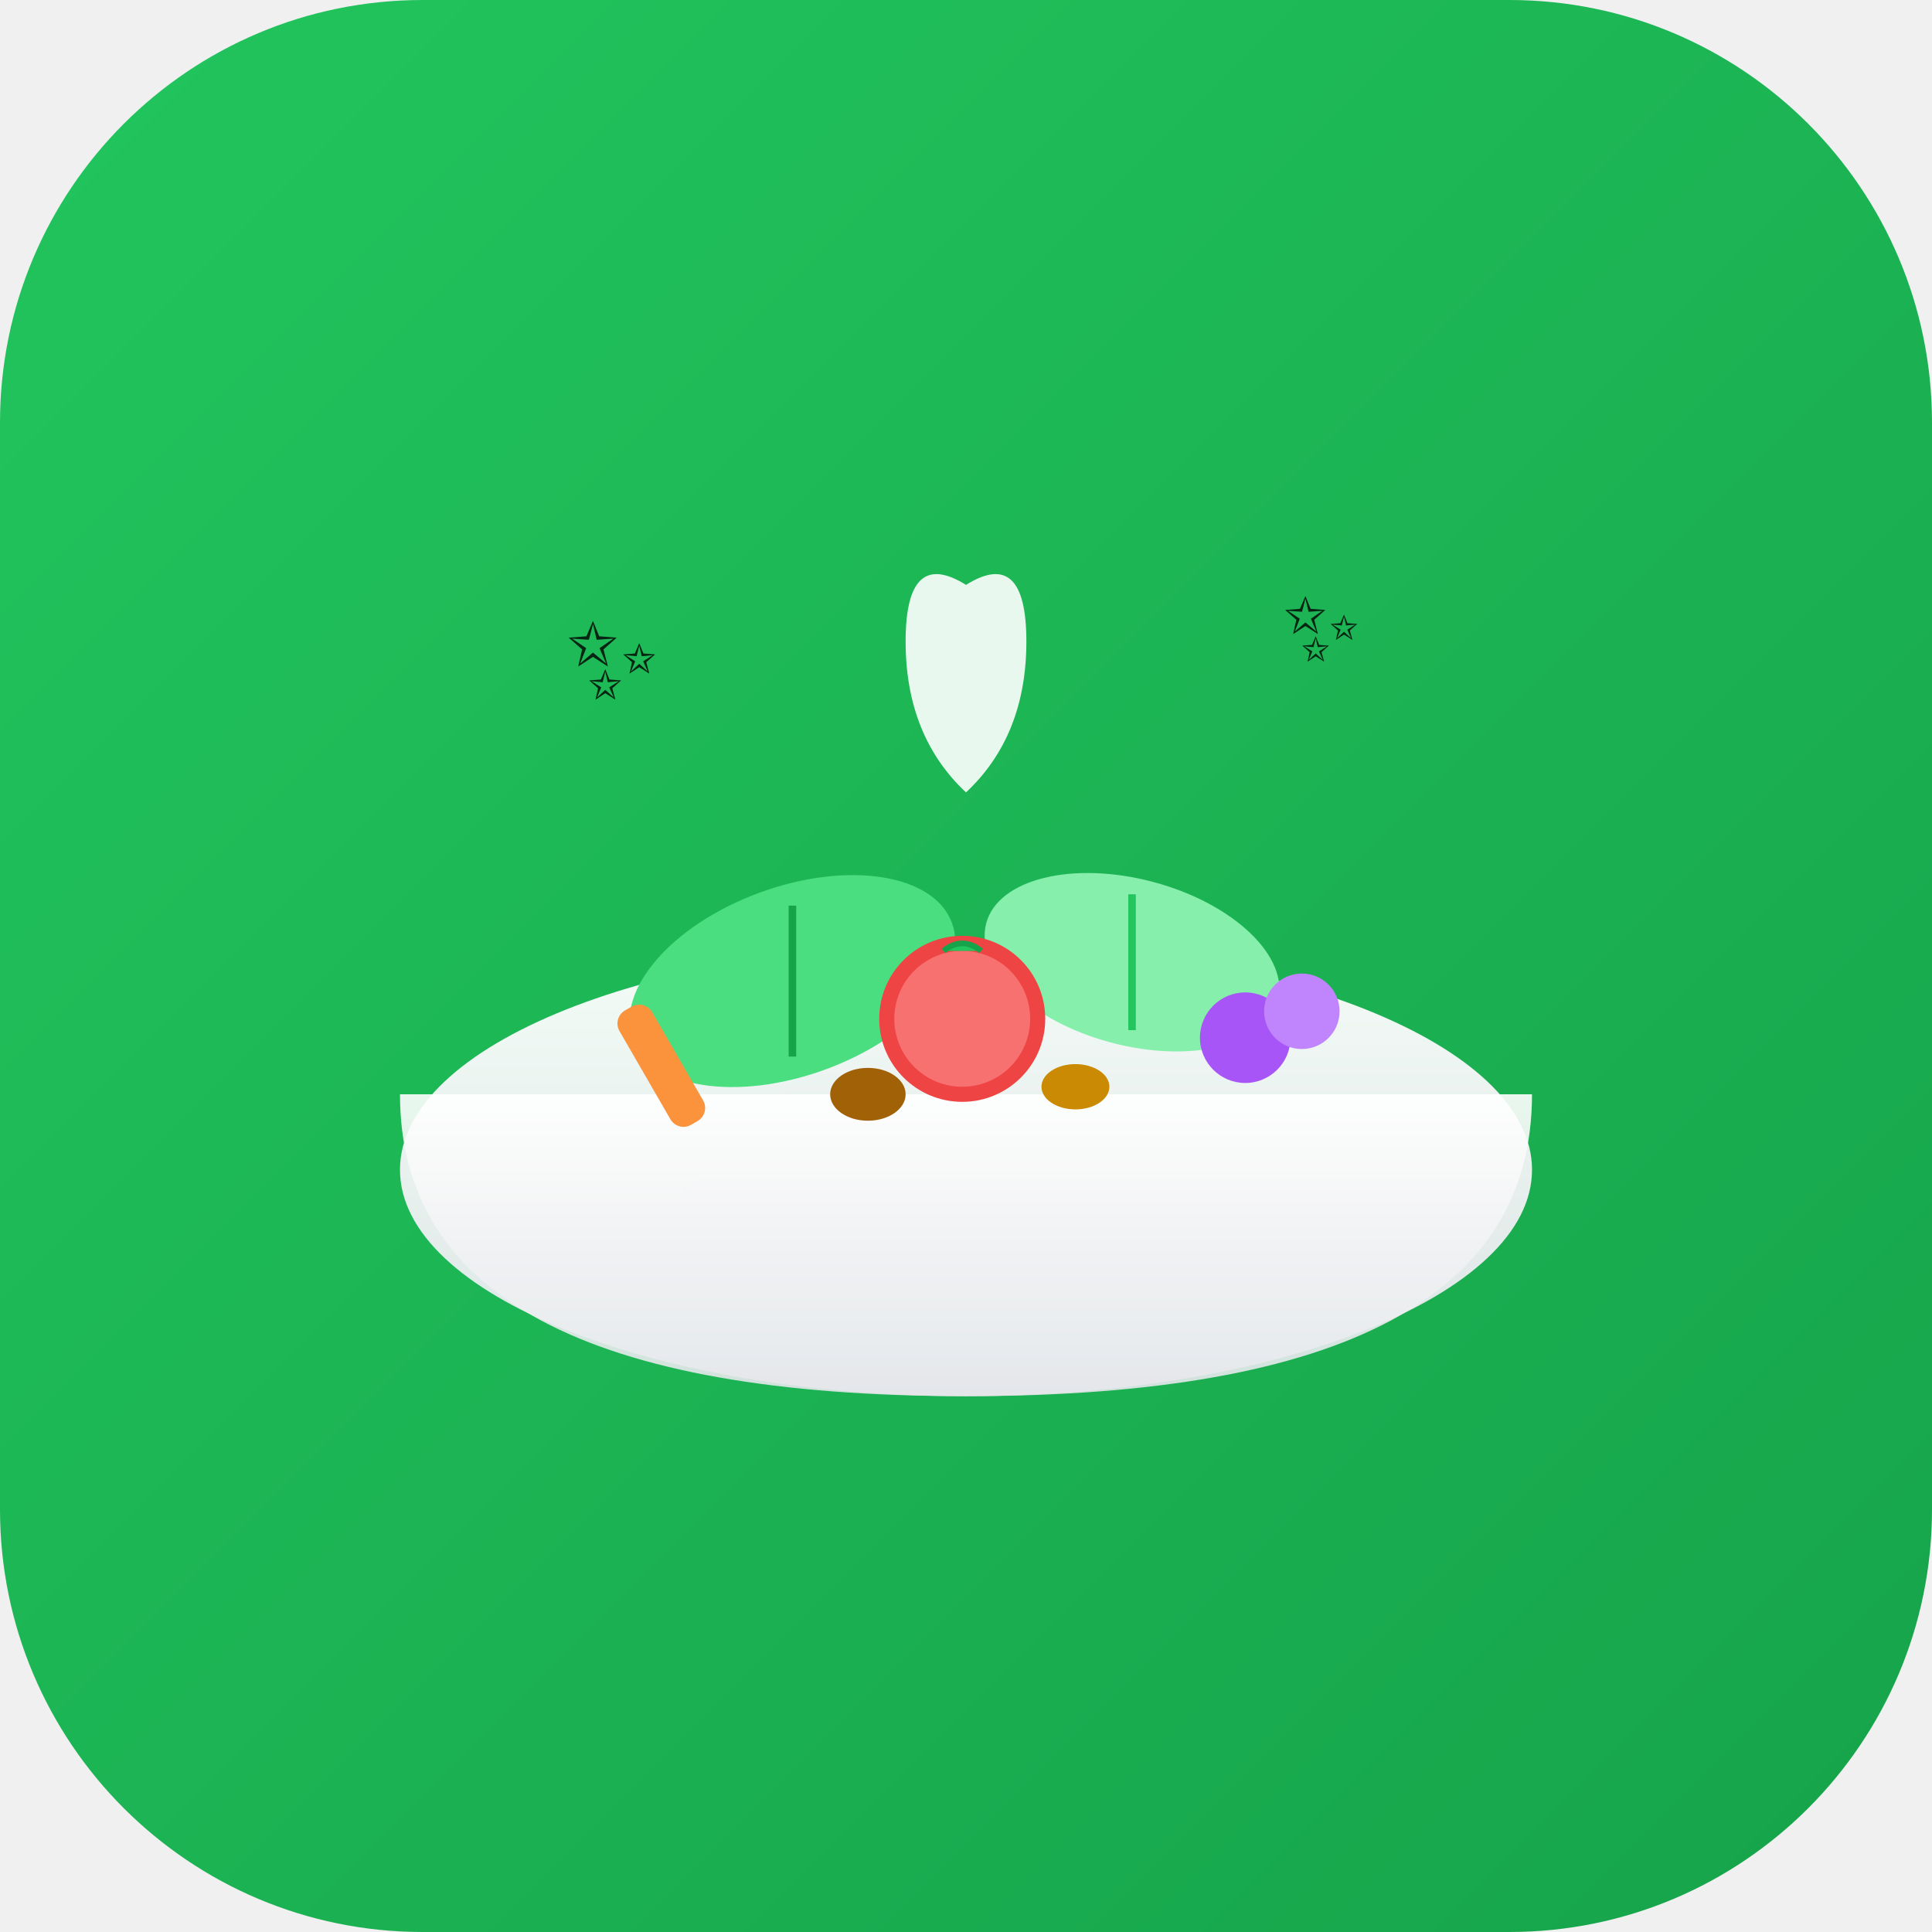
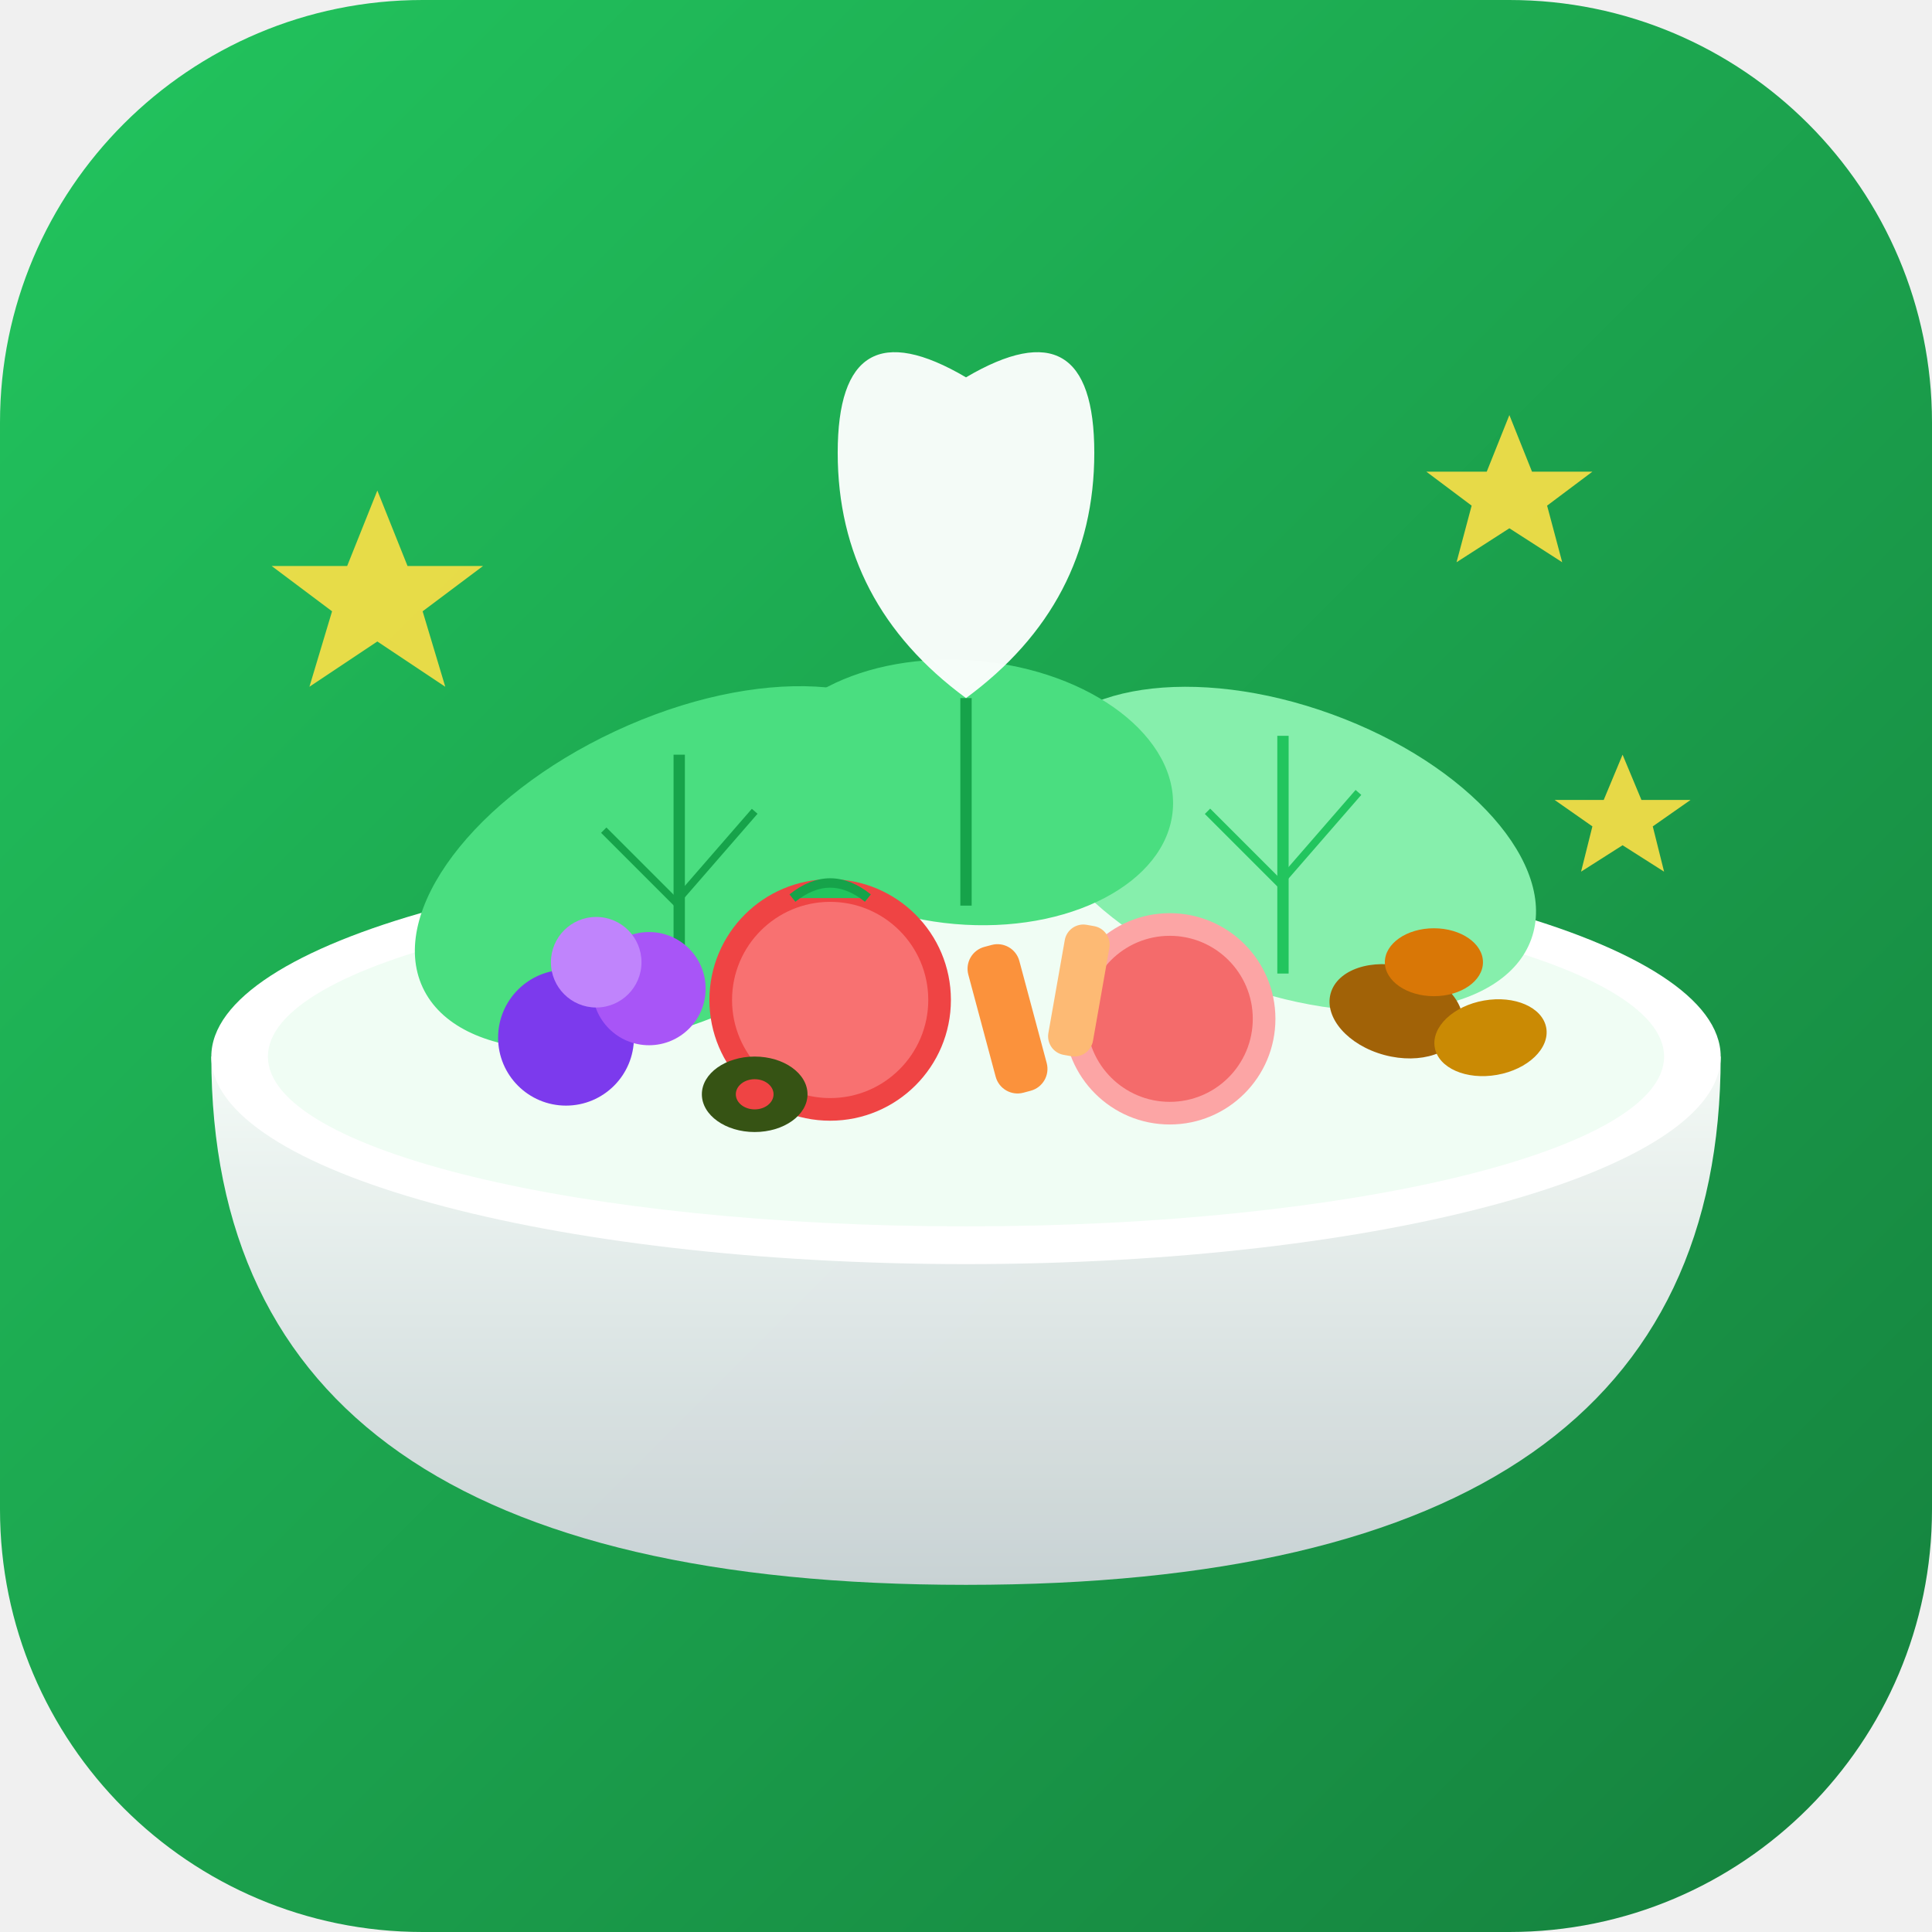
<svg xmlns="http://www.w3.org/2000/svg" viewBox="0 0 512 512">
  <defs>
    <linearGradient id="bg" x1="0%" y1="0%" x2="100%" y2="100%">
      <stop offset="0%" style="stop-color:#22c55e" />
-       <stop offset="100%" style="stop-color:#16a34a" />
+       <stop offset="100%" style="stop-color:#15803d" />
    </linearGradient>
    <linearGradient id="bowl" x1="0%" y1="0%" x2="0%" y2="100%">
      <stop offset="0%" style="stop-color:#ffffff" />
-       <stop offset="100%" style="stop-color:#e5e7eb" />
+       <stop offset="100%" style="stop-color:#d1d5db" />
    </linearGradient>
  </defs>
  <rect width="512" height="512" rx="112" fill="url(#bg)" />
-   <ellipse cx="256" cy="310" rx="150" ry="60" fill="url(#bowl)" opacity="0.95" />
-   <path d="M106 290 Q106 370 256 370 Q406 370 406 290" fill="url(#bowl)" opacity="0.9" />
-   <ellipse cx="210" cy="260" rx="45" ry="25" fill="#4ade80" transform="rotate(-20 210 260)" />
-   <line x1="210" y1="240" x2="210" y2="280" stroke="#16a34a" stroke-width="2" />
-   <ellipse cx="300" cy="255" rx="40" ry="22" fill="#86efac" transform="rotate(15 300 255)" />
-   <line x1="300" y1="237" x2="300" y2="273" stroke="#22c55e" stroke-width="2" />
-   <circle cx="255" cy="270" r="22" fill="#ef4444" />
-   <circle cx="255" cy="270" r="18" fill="#f87171" />
-   <path d="M250 252 Q255 248 260 252" fill="#22c55e" stroke="#16a34a" stroke-width="1.5" />
-   <rect x="170" y="265" width="10" height="35" rx="4" fill="#fb923c" transform="rotate(-30 175 282)" />
-   <circle cx="330" cy="275" r="12" fill="#a855f7" />
-   <circle cx="345" cy="268" r="10" fill="#c084fc" />
-   <ellipse cx="230" cy="290" rx="10" ry="7" fill="#a16207" />
-   <ellipse cx="285" cy="288" rx="9" ry="6" fill="#ca8a04" />
-   <path d="M240 170 Q240 145 256 155 Q272 145 272 170 Q272 195 256 210 Q240 195 240 170Z" fill="#ffffff" opacity="0.9" />
-   <text x="150" y="185" font-size="30" opacity="0.8">✨</text>
-   <text x="340" y="175" font-size="25" opacity="0.8">✨</text>
+   <path d="M56 280 Q56 420 256 420 Q456 420 456 280" fill="url(#bowl)" opacity="0.95" />
+   <ellipse cx="256" cy="280" rx="200" ry="55" fill="#ffffff" />
+   <ellipse cx="256" cy="280" rx="185" ry="45" fill="#f0fdf4" />
+   <ellipse cx="180" cy="230" rx="75" ry="40" fill="#4ade80" transform="rotate(-25 180 230)" />
+   <line x1="180" y1="200" x2="180" y2="265" stroke="#16a34a" stroke-width="3" />
+   <line x1="160" y1="220" x2="180" y2="240" stroke="#16a34a" stroke-width="2" />
+   <line x1="200" y1="215" x2="180" y2="238" stroke="#16a34a" stroke-width="2" />
+   <ellipse cx="340" cy="225" rx="70" ry="38" fill="#86efac" transform="rotate(20 340 225)" />
+   <line x1="340" y1="195" x2="340" y2="258" stroke="#22c55e" stroke-width="3" />
+   <line x1="320" y1="215" x2="340" y2="235" stroke="#22c55e" stroke-width="2" />
+   <line x1="360" y1="210" x2="340" y2="233" stroke="#22c55e" stroke-width="2" />
+   <ellipse cx="256" cy="210" rx="55" ry="35" fill="#4ade80" transform="rotate(5 256 210)" />
+   <line x1="256" y1="185" x2="256" y2="240" stroke="#16a34a" stroke-width="3" />
+   <circle cx="220" cy="265" r="32" fill="#ef4444" />
+   <circle cx="220" cy="265" r="26" fill="#f87171" />
+   <path d="M210 238 Q220 230 230 238" fill="#22c55e" stroke="#16a34a" stroke-width="2.5" />
+   <circle cx="310" cy="270" r="28" fill="#fca5a5" />
+   <circle cx="310" cy="270" r="22" fill="#ef4444" opacity="0.6" />
+   <circle cx="150" cy="275" r="18" fill="#7c3aed" />
+   <circle cx="172" cy="262" r="15" fill="#a855f7" />
+   <circle cx="158" cy="255" r="12" fill="#c084fc" />
+   <ellipse cx="370" cy="268" rx="18" ry="12" fill="#a16207" transform="rotate(15 370 268)" />
+   <ellipse cx="395" cy="275" rx="15" ry="10" fill="#ca8a04" transform="rotate(-10 395 275)" />
+   <ellipse cx="380" cy="255" rx="13" ry="9" fill="#d97706" />
+   <rect x="260" y="250" width="14" height="40" rx="6" fill="#fb923c" transform="rotate(-15 267 270)" />
+   <rect x="280" y="245" width="12" height="35" rx="5" fill="#fdba74" transform="rotate(10 286 262)" />
+   <ellipse cx="200" cy="290" rx="14" ry="10" fill="#365314" />
+   <ellipse cx="200" cy="290" rx="5" ry="4" fill="#ef4444" />
+   <path d="M222 120 Q222 80 256 100 Q290 80 290 120 Q290 160 256 185 Q222 160 222 120Z" fill="#ffffff" opacity="0.95" />
+   <g fill="#fde047" opacity="0.9">
+     <polygon points="100,130 108,150 128,150 112,162 118,182 100,170 82,182 88,162 72,150 92,150" />
+     <polygon points="400,110 406,125 422,125 410,134 414,149 400,140 386,149 390,134 378,125 394,125" />
+     <polygon points="430,200 435,212 448,212 438,219 441,231 430,224 419,231 422,219 412,212 425,212" />
+   </g>
</svg>
